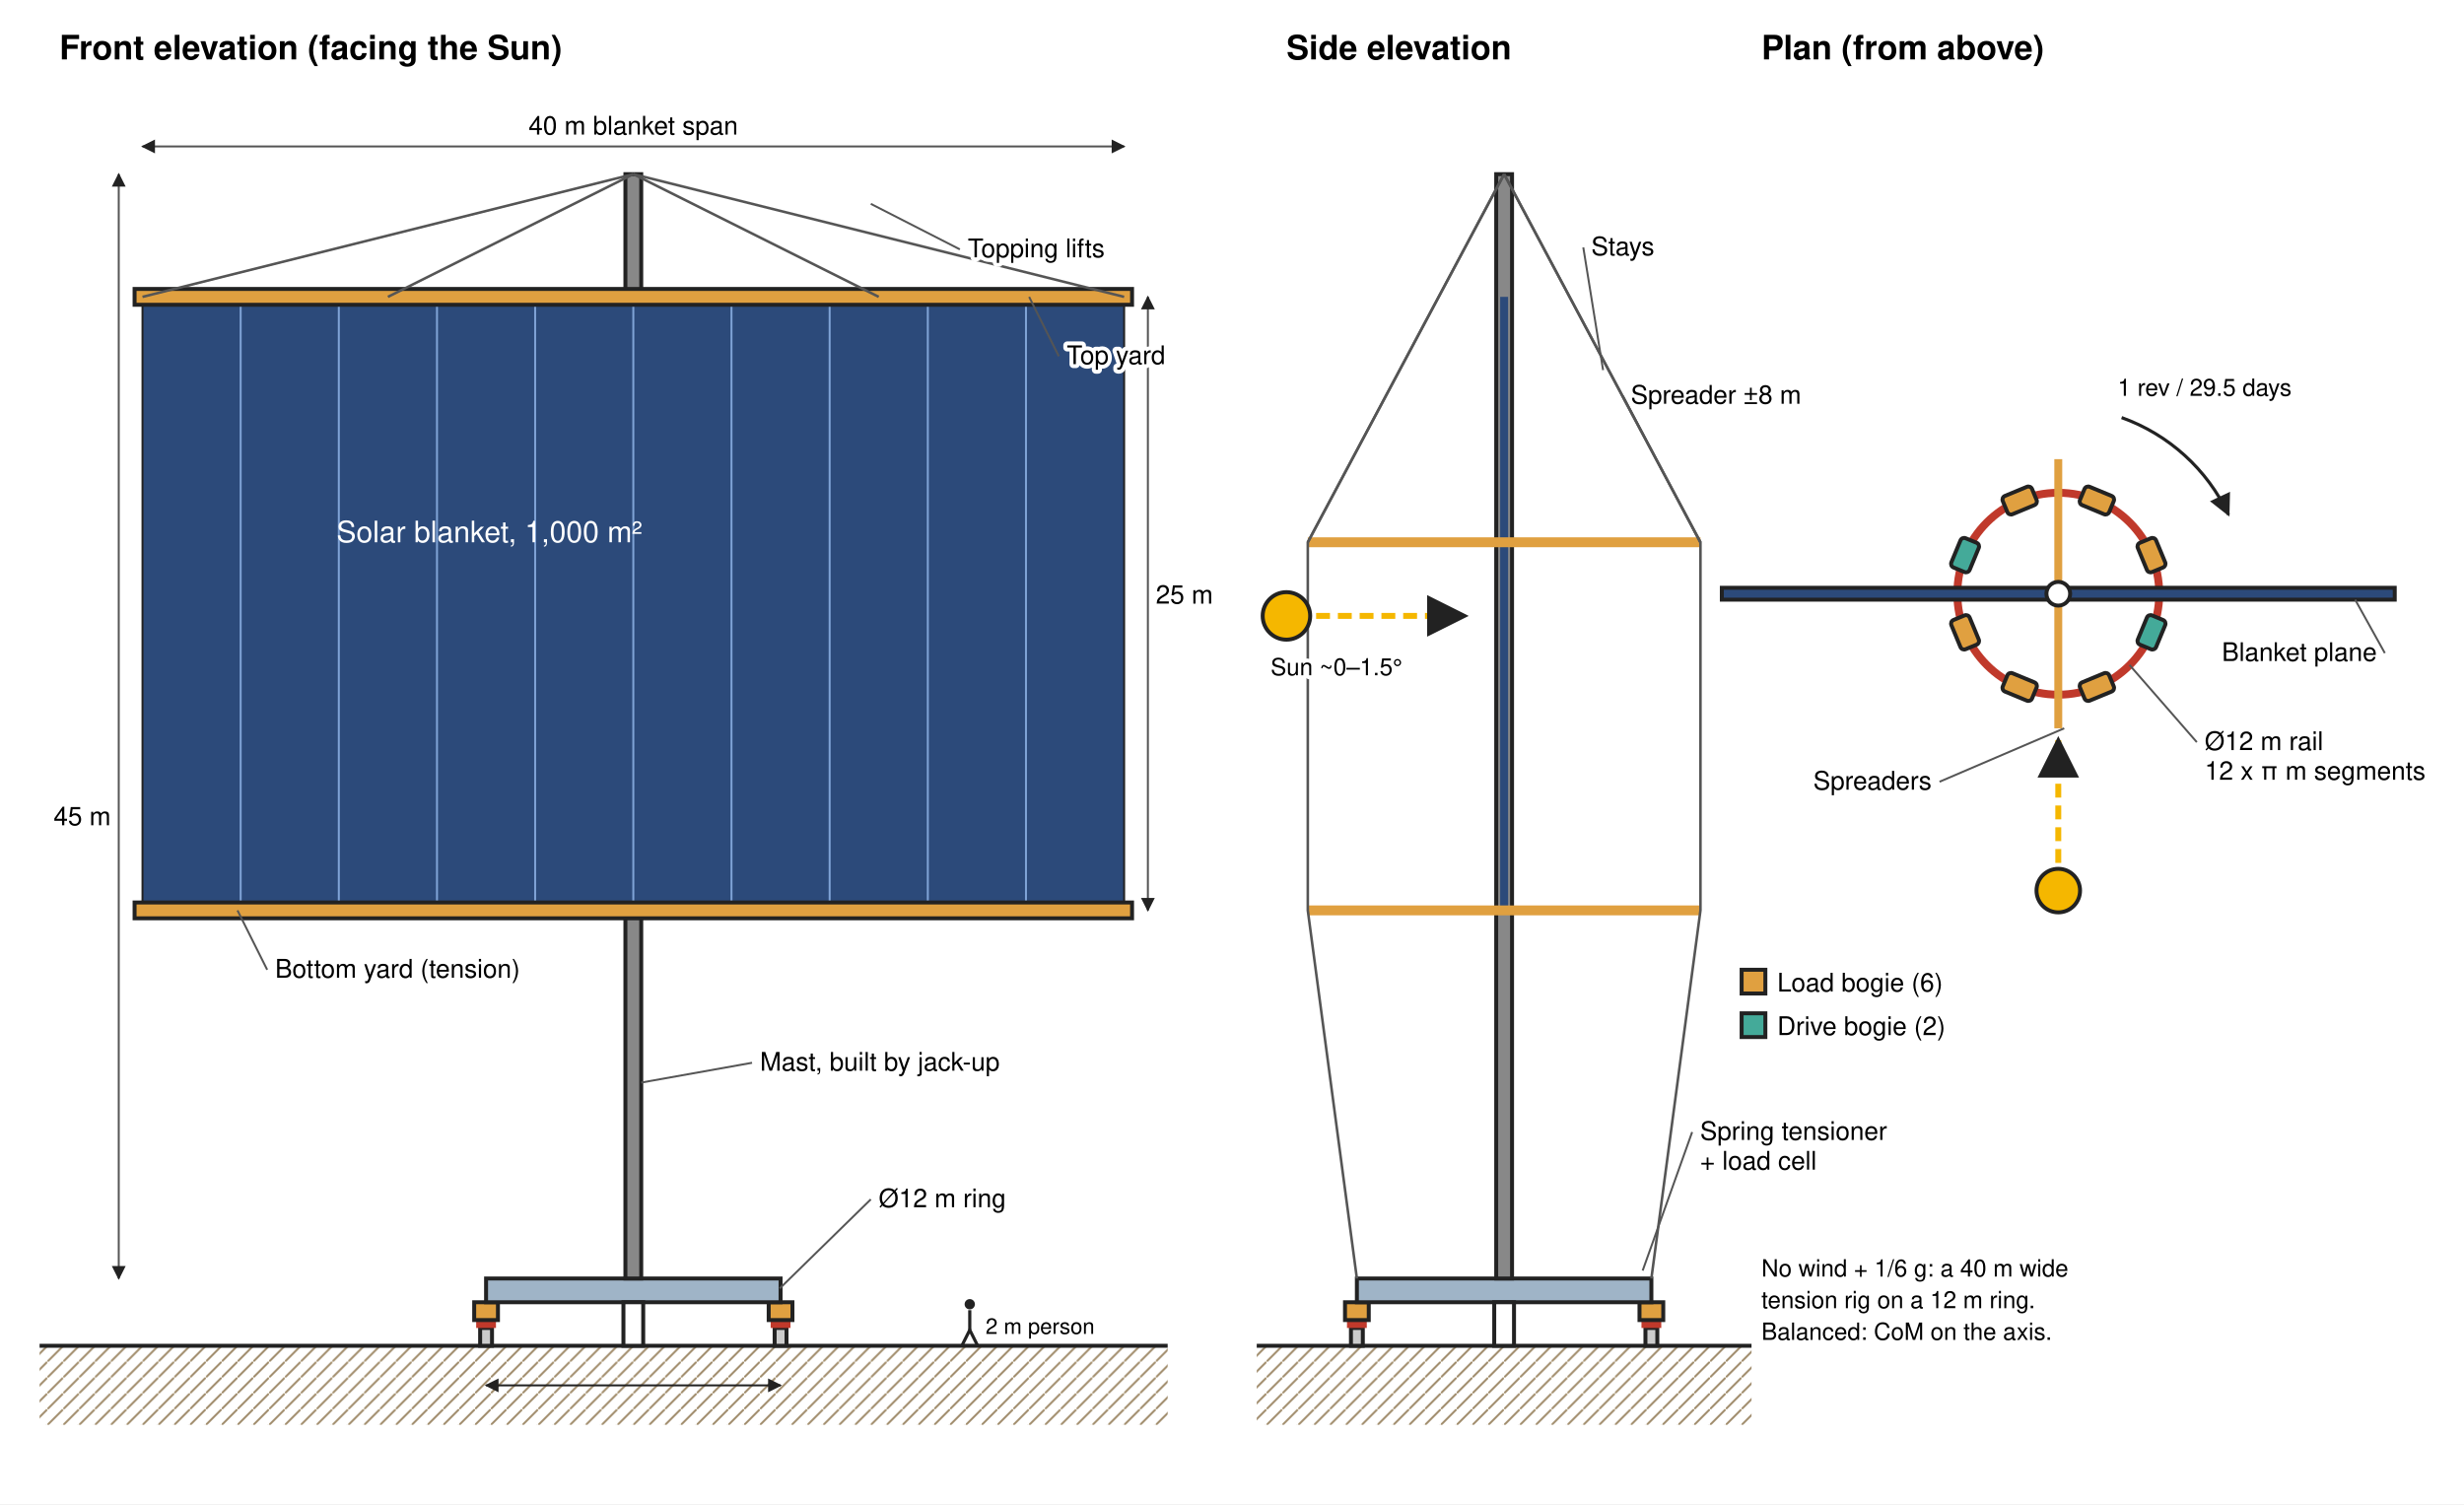
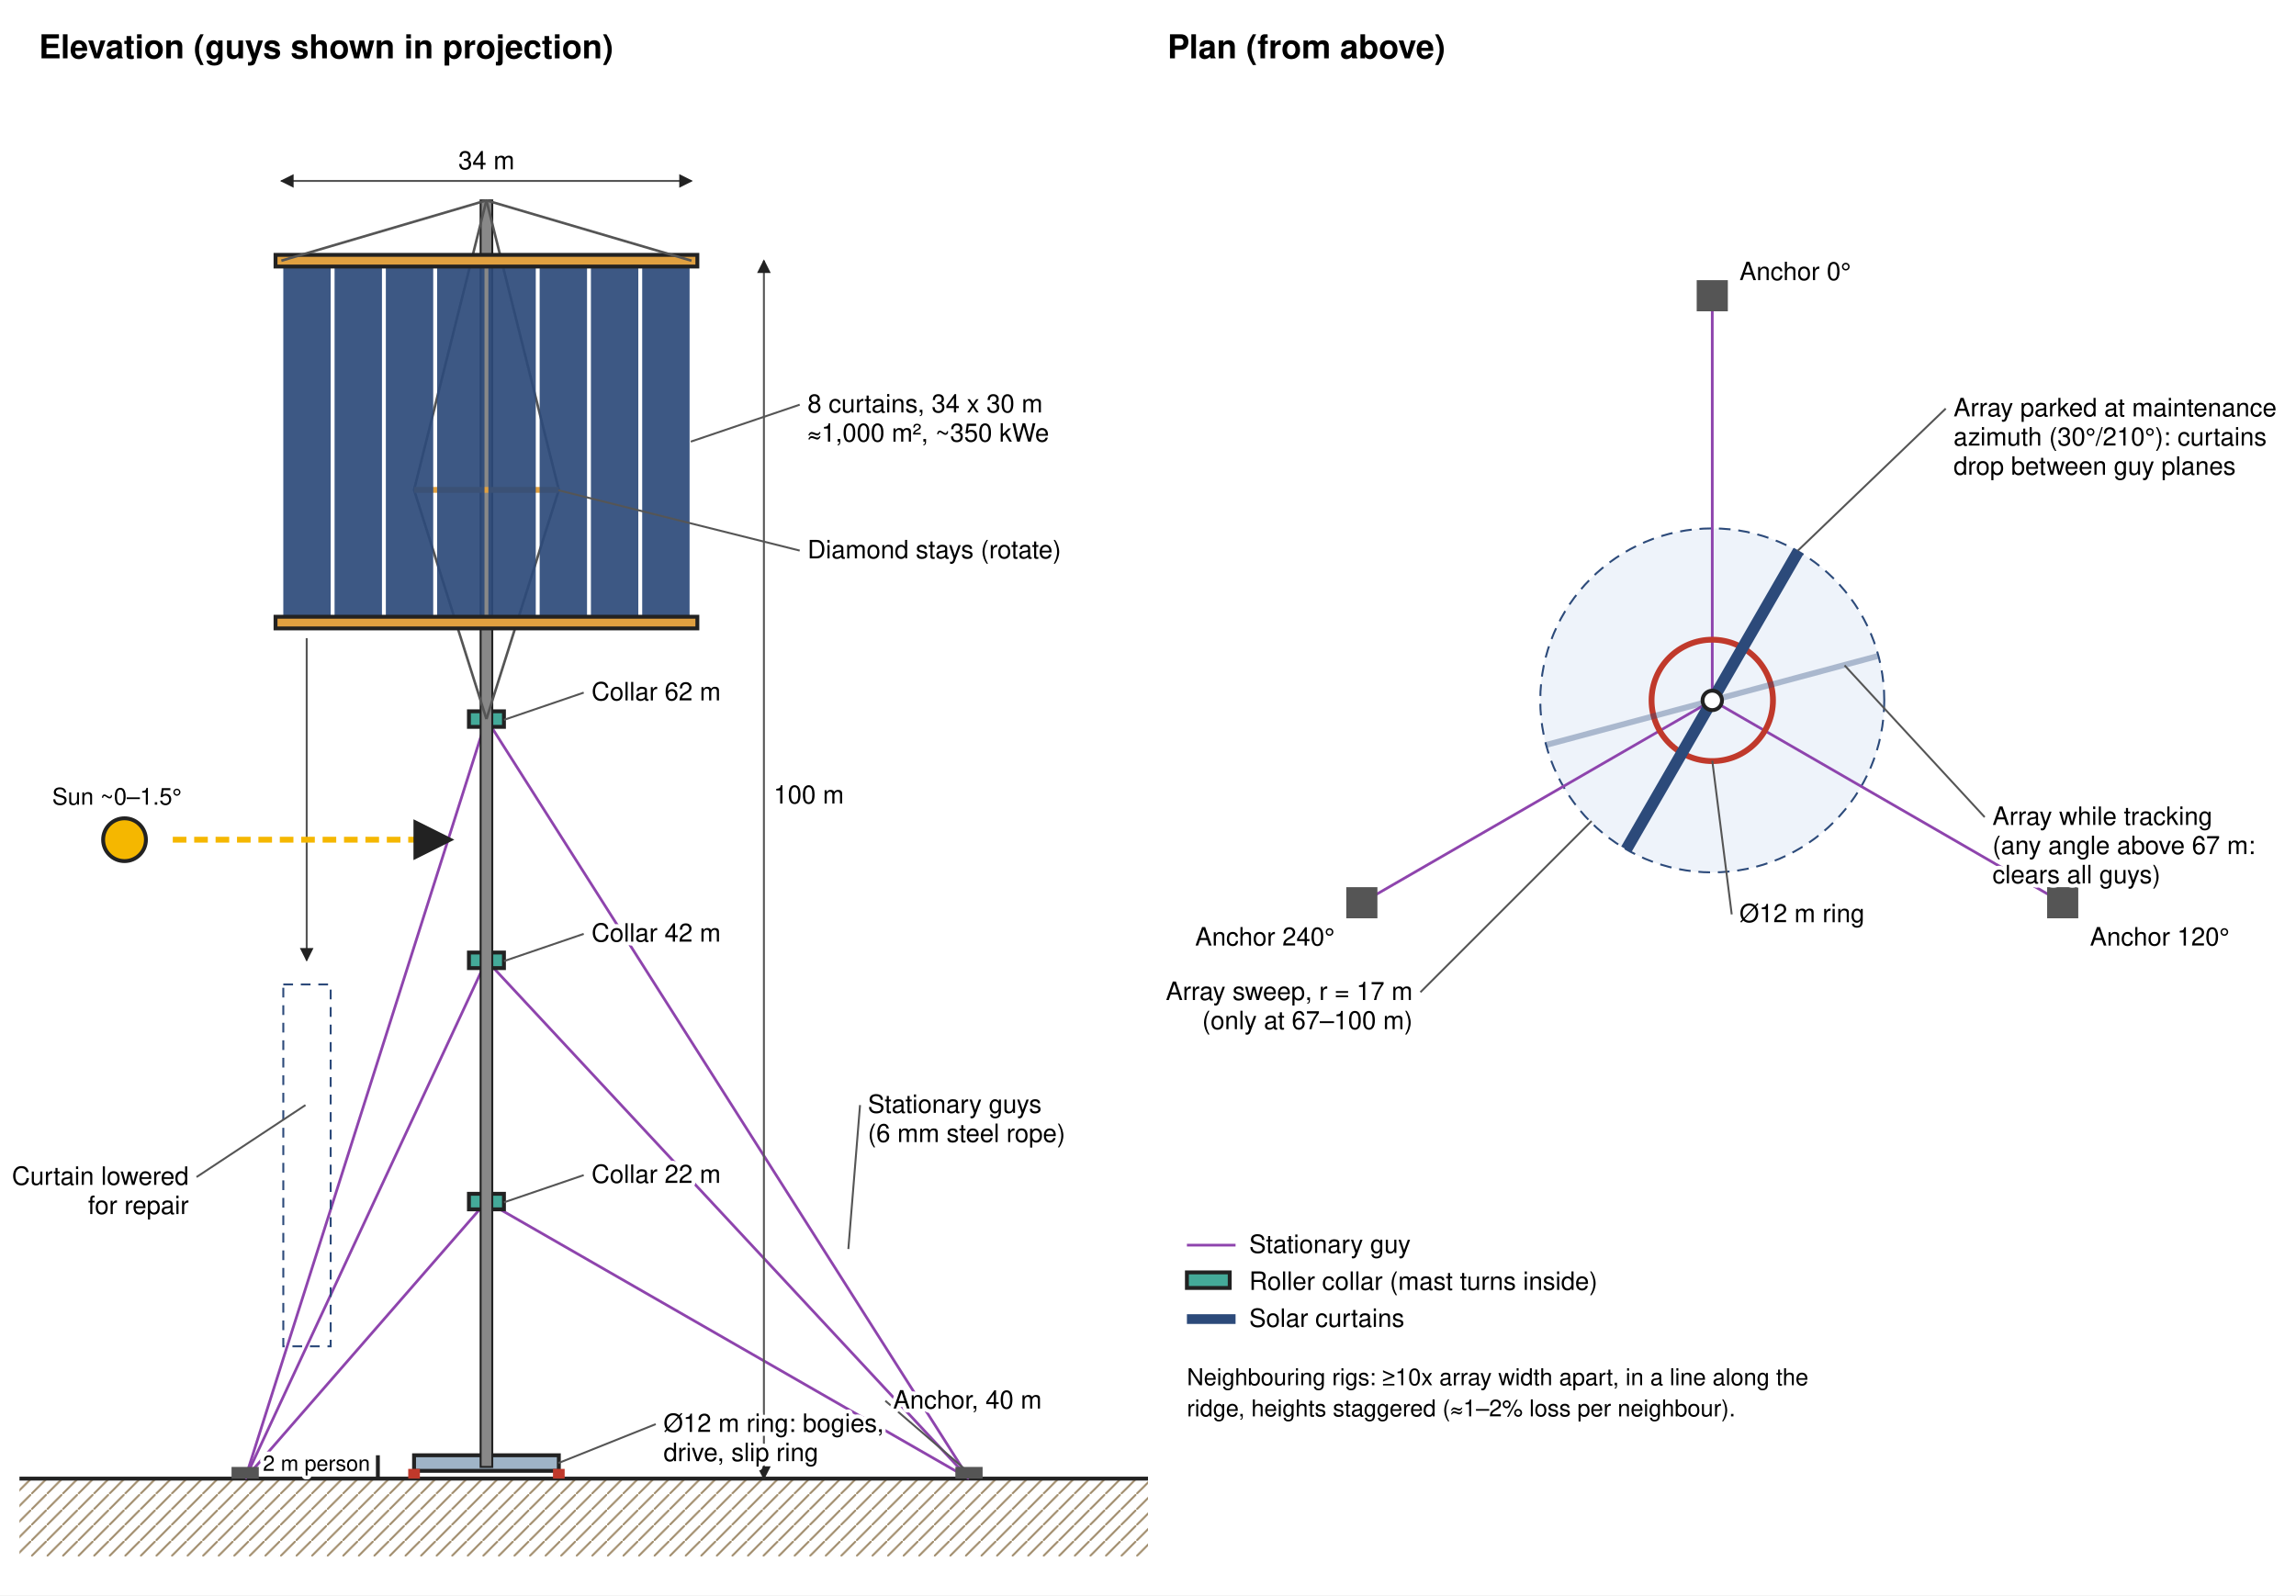
- <svg xmlns="http://www.w3.org/2000/svg" viewBox="0 0 1245 760" font-family="Helvetica, Arial, sans-serif" font-size="13">
-   <rect width="1245" height="760" fill="#fff" />
+ <svg xmlns="http://www.w3.org/2000/svg" viewBox="0 0 1180 820" font-family="Helvetica, Arial, sans-serif" font-size="13">
+   <rect width="1180" height="820" fill="#fff" />
  <defs>
    <marker id="ar" viewBox="0 0 10 10" refX="9" refY="5" markerWidth="7" markerHeight="7" orient="auto-start-reverse">
      <path d="M0 0L10 5L0 10z" fill="#222" />
    </marker>
    <pattern id="g" width="8" height="8" patternUnits="userSpaceOnUse">
      <path d="M0 8L8 0" stroke="#a08c6c" />
    </pattern>
  </defs>
-   <style>.s{stroke:#222;stroke-width:2}.l{stroke:#555;stroke-width:1;fill:none}.c{stroke:#555;stroke-width:1.3}text{paint-order:stroke;stroke:#fff;stroke-width:4px;stroke-linejoin:round}.t{font-size:17px;font-weight:bold}</style>
-   <text x="30" y="30" class="t">Front elevation (facing the Sun)</text>
-   <rect x="20" y="680" width="570" height="40" fill="url(#g)" />
-   <line x1="20" y1="680" x2="590" y2="680" class="s" />
-   <rect x="242.6" y="671" width="6" height="9" fill="#ccc" class="s" />
-   <rect x="240.6" y="667" width="10" height="4" fill="#c0392b" />
-   <rect x="239.6" y="658" width="12" height="9" fill="#e0a040" class="s" />
-   <rect x="391.4" y="671" width="6" height="9" fill="#ccc" class="s" />
-   <rect x="389.4" y="667" width="10" height="4" fill="#c0392b" />
-   <rect x="388.4" y="658" width="12" height="9" fill="#e0a040" class="s" />
-   <rect x="245.6" y="646" width="148.8" height="12" fill="#9fb4c7" class="s" />
-   <rect x="315" y="658" width="10" height="22" fill="#fff" class="s" />
-   <rect x="316" y="88.0" width="8" height="558.0" fill="#888" class="s" />
-   <rect x="72.0" y="150.0" width="496.0" height="310.0" fill="#2c4a7a" stroke="#222" />
-   <line x1="121.6" y1="150.0" x2="121.6" y2="460.0" stroke="#7fa3d6" />
-   <line x1="171.2" y1="150.0" x2="171.2" y2="460.0" stroke="#7fa3d6" />
-   <line x1="220.8" y1="150.0" x2="220.8" y2="460.0" stroke="#7fa3d6" />
-   <line x1="270.4" y1="150.0" x2="270.4" y2="460.0" stroke="#7fa3d6" />
-   <line x1="320.0" y1="150.0" x2="320.0" y2="460.0" stroke="#7fa3d6" />
-   <line x1="369.6" y1="150.0" x2="369.6" y2="460.0" stroke="#7fa3d6" />
-   <line x1="419.2" y1="150.0" x2="419.2" y2="460.0" stroke="#7fa3d6" />
-   <line x1="468.8" y1="150.0" x2="468.8" y2="460.0" stroke="#7fa3d6" />
-   <line x1="518.4" y1="150.0" x2="518.4" y2="460.0" stroke="#7fa3d6" />
-   <rect x="68.0" y="146.0" width="504.0" height="8" fill="#e0a040" class="s" />
-   <rect x="68.0" y="456.0" width="504.0" height="8" fill="#e0a040" class="s" />
-   <line x1="320" y1="88.0" x2="196.0" y2="150.0" class="c" />
-   <line x1="320" y1="88.0" x2="72.0" y2="150.0" class="c" />
-   <line x1="320" y1="88.0" x2="444.0" y2="150.0" class="c" />
-   <line x1="320" y1="88.0" x2="568.0" y2="150.0" class="c" />
-   <path d="M72.0 74.0H568.0" class="l" marker-start="url(#ar)" marker-end="url(#ar)" />
-   <text x="320" y="68.0" text-anchor="middle">40 m blanket span</text>
-   <path d="M580.0 150.0V460.0" class="l" marker-start="url(#ar)" marker-end="url(#ar)" />
-   <text x="584.0" y="305.0" text-anchor="start">25 m</text>
-   <path d="M60.0 88.0V646" class="l" marker-start="url(#ar)" marker-end="url(#ar)" />
-   <text x="56.0" y="417.0" text-anchor="end">45 m</text>
-   <path d="M440 103L485 126" class="l" />
-   <text x="489" y="130" text-anchor="start">Topping lifts</text>
-   <path d="M520 150L535 180" class="l" />
-   <text x="539" y="184" text-anchor="start">Top yard</text>
-   <text x="170" y="274.0" fill="#fff" style="stroke:none" font-size="15">Solar blanket, 1,000 m²</text>
-   <path d="M120 460L135 490" class="l" />
-   <text x="139" y="494" text-anchor="start">Bottom yard (tension)</text>
-   <path d="M324 547L380 537" class="l" />
-   <text x="384" y="541" text-anchor="start">Mast, built by jack-up</text>
-   <path d="M394 651L440 606" class="l" />
-   <text x="444" y="610" text-anchor="start">Ø12 m ring</text>
-   <path d="M245.6 700H394.4" stroke="#222" marker-start="url(#ar)" marker-end="url(#ar)" />
-   <circle cx="490" cy="659" r="2.6" fill="#222" />
-   <line x1="490" y1="662" x2="490" y2="672" stroke="#222" stroke-width="1.6" />
-   <path d="M486 680L490 672L494 680" stroke="#222" fill="none" stroke-width="1.6" />
-   <text x="498" y="674" font-size="11">2 m person</text>
-   <text x="650" y="30" class="t">Side elevation</text>
-   <rect x="635" y="680" width="250" height="40" fill="url(#g)" />
-   <line x1="635" y1="680" x2="885" y2="680" class="s" />
-   <rect x="682.6" y="671" width="6" height="9" fill="#ccc" class="s" />
-   <rect x="680.6" y="667" width="10" height="4" fill="#c0392b" />
-   <rect x="679.6" y="658" width="12" height="9" fill="#e0a040" class="s" />
-   <rect x="831.4" y="671" width="6" height="9" fill="#ccc" class="s" />
-   <rect x="829.4" y="667" width="10" height="4" fill="#c0392b" />
-   <rect x="828.4" y="658" width="12" height="9" fill="#e0a040" class="s" />
-   <rect x="685.6" y="646" width="148.8" height="12" fill="#9fb4c7" class="s" />
-   <rect x="755" y="658" width="10" height="22" fill="#fff" class="s" />
-   <rect x="756" y="88.0" width="8" height="558.0" fill="#888" class="s" />
-   <rect x="758" y="150.0" width="4" height="310.0" fill="#2c4a7a" />
-   <line x1="660.8" y1="460.0" x2="859.2" y2="460.0" stroke="#e0a040" stroke-width="5" />
-   <line x1="660.8" y1="274.0" x2="859.2" y2="274.0" stroke="#e0a040" stroke-width="5" />
-   <polyline points="760,88.0 660.8,274.0 660.8,460.0 685.6,646" fill="none" class="c" />
-   <line x1="760" y1="88.0" x2="660.8" y2="274.0" class="c" />
-   <polyline points="760,88.0 859.2,274.0 859.2,460.0 834.4,646" fill="none" class="c" />
-   <line x1="760" y1="88.0" x2="859.2" y2="274.0" class="c" />
-   <path d="M859 274L820 200" class="l" />
-   <text x="824" y="204" text-anchor="start">Spreader ±8 m</text>
-   <path d="M810 187L800 125" class="l" />
-   <text x="804" y="129" text-anchor="start">Stays</text>
-   <path d="M830 642L855 572" class="l" />
-   <text x="859" y="576" text-anchor="start">Spring tensioner</text>
-   <text x="859" y="591" text-anchor="start">+ load cell</text>
-   <circle cx="650" cy="311.2" r="12" fill="#f5b700" class="s" />
-   <path d="M665 311.2H740" stroke="#f5b700" stroke-width="3" stroke-dasharray="7 4" marker-end="url(#ar)" />
-   <text x="642" y="341.2" font-size="12">Sun ~0–1.5°</text>
-   <text x="890" y="30" class="t">Plan (from above)</text>
-   <circle cx="1040" cy="300" r="51.0" fill="none" stroke="#c0392b" stroke-width="4" />
-   <line x1="1086.0" y1="300.0" x2="1096.0" y2="300.0" stroke="#222" />
-   <line x1="1079.8" y1="323.0" x2="1088.5" y2="328.0" stroke="#222" />
-   <line x1="1063.0" y1="339.8" x2="1068.0" y2="348.5" stroke="#222" />
-   <line x1="1040.0" y1="346.0" x2="1040.0" y2="356.0" stroke="#222" />
-   <line x1="1017.0" y1="339.8" x2="1012.0" y2="348.5" stroke="#222" />
-   <line x1="1000.2" y1="323.0" x2="991.5" y2="328.0" stroke="#222" />
-   <line x1="994.0" y1="300.0" x2="984.0" y2="300.0" stroke="#222" />
-   <line x1="1000.2" y1="277.0" x2="991.5" y2="272.0" stroke="#222" />
-   <line x1="1017.0" y1="260.2" x2="1012.0" y2="251.5" stroke="#222" />
-   <line x1="1040.0" y1="254.0" x2="1040.0" y2="244.0" stroke="#222" />
-   <line x1="1063.0" y1="260.2" x2="1068.0" y2="251.5" stroke="#222" />
-   <line x1="1079.8" y1="277.0" x2="1088.5" y2="272.0" stroke="#222" />
-   <rect x="-5" y="-8" width="10" height="16" rx="2" fill="#4a9" class="s" transform="translate(1087.1,319.5) rotate(22.5)" />
-   <rect x="-5" y="-8" width="10" height="16" rx="2" fill="#e0a040" class="s" transform="translate(1059.5,347.1) rotate(67.5)" />
-   <rect x="-5" y="-8" width="10" height="16" rx="2" fill="#e0a040" class="s" transform="translate(1020.5,347.1) rotate(112.5)" />
-   <rect x="-5" y="-8" width="10" height="16" rx="2" fill="#e0a040" class="s" transform="translate(992.9,319.5) rotate(157.5)" />
-   <rect x="-5" y="-8" width="10" height="16" rx="2" fill="#4a9" class="s" transform="translate(992.9,280.5) rotate(202.5)" />
-   <rect x="-5" y="-8" width="10" height="16" rx="2" fill="#e0a040" class="s" transform="translate(1020.5,252.9) rotate(247.5)" />
-   <rect x="-5" y="-8" width="10" height="16" rx="2" fill="#e0a040" class="s" transform="translate(1059.5,252.9) rotate(292.5)" />
-   <rect x="-5" y="-8" width="10" height="16" rx="2" fill="#e0a040" class="s" transform="translate(1087.1,280.5) rotate(337.5)" />
-   <rect x="870.0" y="297" width="340.0" height="6" fill="#2c4a7a" class="s" />
-   <line x1="1040" y1="232.0" x2="1040" y2="368.0" stroke="#e0a040" stroke-width="4" />
-   <circle cx="1040" cy="300" r="6" fill="#fff" class="s" />
-   <circle cx="1040" cy="450" r="11" fill="#f5b700" class="s" />
-   <path d="M1040 436V374.0" stroke="#f5b700" stroke-width="3" stroke-dasharray="7 4" marker-end="url(#ar)" />
-   <path d="M1072 211 A95 95 0 0 1 1126 260" fill="none" stroke="#222" stroke-width="1.6" marker-end="url(#ar)" />
-   <text x="1070" y="200" font-size="12">1 rev / 29.5 days</text>
-   <path d="M1190 303L1205 330" class="l" />
-   <text x="1201" y="334" text-anchor="end">Blanket plane</text>
-   <path d="M1076 336L1110 375" class="l" />
-   <text x="1114" y="379" text-anchor="start">Ø12 m rail</text>
-   <text x="1114" y="394" text-anchor="start">12 x π m segments</text>
-   <path d="M1043 368L980 395" class="l" />
-   <text x="976" y="399" text-anchor="end">Spreaders</text>
-   <rect x="880" y="490" width="12" height="12" fill="#e0a040" class="s" />
-   <text x="898" y="501">Load bogie (6)</text>
-   <rect x="880" y="512" width="12" height="12" fill="#4a9" class="s" />
-   <text x="898" y="523">Drive bogie (2)</text>
-   <text x="890" y="645" font-size="12">No wind + 1/6 g: a 40 m wide</text>
-   <text x="890" y="661" font-size="12">tension rig on a 12 m ring.</text>
-   <text x="890" y="677" font-size="12">Balanced: CoM on the axis.</text>
+   <style>.s{stroke:#222;stroke-width:2}.l{stroke:#555;stroke-width:1;fill:none}.guy{stroke:#8e44ad;stroke-width:1.4}.c{stroke:#555;stroke-width:1.3}text{paint-order:stroke;stroke:#fff;stroke-width:4px;stroke-linejoin:round}.t{font-size:17px;font-weight:bold}</style>
+   <text x="20" y="30" class="t">Elevation (guys shown in projection)</text>
+   <rect x="10" y="760" width="580" height="40" fill="url(#g)" />
+   <line x1="10" y1="760" x2="590" y2="760" class="s" />
+   <rect x="212.8" y="748" width="74.4" height="8" fill="#9fb4c7" class="s" />
+   <rect x="209.8" y="755" width="6" height="5" fill="#c0392b" />
+   <rect x="284.2" y="755" width="6" height="5" fill="#c0392b" />
+   <line x1="250.0" y1="617.6" x2="498.0" y2="760" class="guy" />
+   <line x1="250.0" y1="617.6" x2="126.0" y2="760" class="guy" />
+   <rect x="241.0" y="613.6" width="18" height="8" fill="#4a9" class="s" />
+   <line x1="250.0" y1="493.6" x2="498.0" y2="760" class="guy" />
+   <line x1="250.0" y1="493.6" x2="126.0" y2="760" class="guy" />
+   <rect x="241.0" y="489.6" width="18" height="8" fill="#4a9" class="s" />
+   <line x1="250.0" y1="369.6" x2="498.0" y2="760" class="guy" />
+   <line x1="250.0" y1="369.6" x2="126.0" y2="760" class="guy" />
+   <rect x="241.0" y="365.6" width="18" height="8" fill="#4a9" class="s" />
+   <rect x="491.0" y="754" width="14" height="6" fill="#555" />
+   <rect x="119.0" y="754" width="14" height="6" fill="#555" />
+   <rect x="247.0" y="103.0" width="6" height="651.0" fill="#888" stroke="#222" />
+   <polyline points="250.0,103.0 212.8,251.8 250.0,369.6" fill="none" class="c" />
+   <polyline points="250.0,103.0 287.2,251.8 250.0,369.6" fill="none" class="c" />
+   <line x1="212.8" y1="251.8" x2="287.2" y2="251.8" stroke="#e0a040" stroke-width="3" />
+   <rect x="145.6" y="134.0" width="24.35" height="186.0" fill="#2c4a7a" opacity="0.92" />
+   <rect x="171.95" y="134.0" width="24.35" height="186.0" fill="#2c4a7a" opacity="0.92" />
+   <rect x="198.3" y="134.0" width="24.35" height="186.0" fill="#2c4a7a" opacity="0.92" />
+   <rect x="224.65" y="134.0" width="24.35" height="186.0" fill="#2c4a7a" opacity="0.92" />
+   <rect x="251.0" y="134.0" width="24.35" height="186.0" fill="#2c4a7a" opacity="0.92" />
+   <rect x="277.35" y="134.0" width="24.35" height="186.0" fill="#2c4a7a" opacity="0.92" />
+   <rect x="303.7" y="134.0" width="24.35" height="186.0" fill="#2c4a7a" opacity="0.92" />
+   <rect x="330.05" y="134.0" width="24.35" height="186.0" fill="#2c4a7a" opacity="0.92" />
+   <rect x="141.6" y="131.0" width="216.8" height="6" fill="#e0a040" class="s" />
+   <rect x="141.6" y="317.0" width="216.8" height="6" fill="#e0a040" class="s" />
+   <line x1="250.0" y1="103.0" x2="144.6" y2="134.0" class="c" />
+   <line x1="250.0" y1="103.0" x2="355.4" y2="134.0" class="c" />
+   <rect x="145.6" y="506.0" width="24.35" height="186.0" fill="none" stroke="#2c4a7a" stroke-dasharray="5 4" />
+   <path d="M157.62 328.0V493.6" class="l" marker-end="url(#ar)" />
+   <path d="M392.6 134.0V760" class="l" marker-start="url(#ar)" marker-end="url(#ar)" />
+   <text x="397.6" y="413.0">100 m</text>
+   <path d="M144.6 93.0H355.4" class="l" marker-start="url(#ar)" marker-end="url(#ar)" />
+   <text x="250.0" y="87.0" text-anchor="middle">34 m</text>
+   <path d="M355 227L411 208" class="l" />
+   <text x="415" y="212" text-anchor="start">8 curtains, 34 x 30 m</text>
+   <text x="415" y="227" text-anchor="start">≈1,000 m², ~350 kWe</text>
+   <path d="M287 252L411 283" class="l" />
+   <text x="415" y="287" text-anchor="start">Diamond stays (rotate)</text>
+   <path d="M259 618L300 604" class="l" />
+   <text x="304" y="608" text-anchor="start">Collar 22 m</text>
+   <path d="M259 494L300 480" class="l" />
+   <text x="304" y="484" text-anchor="start">Collar 42 m</text>
+   <path d="M259 370L300 356" class="l" />
+   <text x="304" y="360" text-anchor="start">Collar 62 m</text>
+   <path d="M436 642L442 568" class="l" />
+   <text x="446" y="572" text-anchor="start">Stationary guys</text>
+   <text x="446" y="587" text-anchor="start">(6 mm steel rope)</text>
+   <path d="M498 757L455 720" class="l" />
+   <text x="459" y="724" text-anchor="start">Anchor, 40 m</text>
+   <path d="M157 568L101 605" class="l" />
+   <text x="97" y="609" text-anchor="end">Curtain lowered</text>
+   <text x="97" y="624" text-anchor="end">for repair</text>
+   <path d="M287 752L337 732" class="l" />
+   <text x="341" y="736" text-anchor="start">Ø12 m ring: bogies,</text>
+   <text x="341" y="751" text-anchor="start">drive, slip ring</text>
+   <line x1="194.2" y1="748" x2="194.2" y2="760" stroke="#222" stroke-width="2" />
+   <text x="190.2" y="756" font-size="11" text-anchor="end">2 m person</text>
+   <line x1="88.8" y1="431.6" x2="231.4" y2="431.6" stroke="#f5b700" stroke-width="3" stroke-dasharray="7 4" marker-end="url(#ar)" />
+   <circle cx="64.0" cy="431.6" r="11" fill="#f5b700" class="s" />
+   <text x="26.8" y="413.6" font-size="12">Sun ~0–1.5°</text>
+   <text x="600" y="30" class="t">Plan (from above)</text>
+   <circle cx="880" cy="360" r="88.4" fill="#eef3fa" stroke="#2c4a7a" stroke-dasharray="6 4" />
+   <line x1="880" y1="360" x2="880.0" y2="152.0" class="guy" />
+   <rect x="872.0" y="144.0" width="16" height="16" fill="#555" />
+   <text x="894.0" y="144.0" text-anchor="start">Anchor 0°</text>
+   <line x1="880" y1="360" x2="1060.1" y2="464.0" class="guy" />
+   <rect x="1052.1" y="456.0" width="16" height="16" fill="#555" />
+   <text x="1074.1" y="486.0" text-anchor="start">Anchor 120°</text>
+   <line x1="880" y1="360" x2="699.9" y2="464.0" class="guy" />
+   <rect x="691.9" y="456.0" width="16" height="16" fill="#555" />
+   <text x="685.9" y="486.0" text-anchor="end">Anchor 240°</text>
+   <circle cx="880" cy="360" r="31.2" fill="none" stroke="#c0392b" stroke-width="3" />
+   <line x1="835.8" y1="436.6" x2="924.2" y2="283.4" stroke="#2c4a7a" stroke-width="6" />
+   <line x1="794.6" y1="382.9" x2="965.4" y2="337.1" stroke="#2c4a7a" stroke-width="3" opacity="0.35" />
+   <circle cx="880" cy="360" r="5" fill="#fff" class="s" />
+   <path d="M924 283L1000 210" class="l" />
+   <text x="1004" y="214" text-anchor="start">Array parked at maintenance</text>
+   <text x="1004" y="229" text-anchor="start">azimuth (30°/210°): curtains</text>
+   <text x="1004" y="244" text-anchor="start">drop between guy planes</text>
+   <path d="M948 342L1020 420" class="l" />
+   <text x="1024" y="424" text-anchor="start">Array while tracking</text>
+   <text x="1024" y="439" text-anchor="start">(any angle above 67 m:</text>
+   <text x="1024" y="454" text-anchor="start">clears all guys)</text>
+   <path d="M818 422L730 510" class="l" />
+   <text x="726" y="514" text-anchor="end">Array sweep, r = 17 m</text>
+   <text x="726" y="529" text-anchor="end">(only at 67–100 m)</text>
+   <path d="M880 391L890 470" class="l" />
+   <text x="894" y="474" text-anchor="start">Ø12 m ring</text>
+   <path d="M880 504.0H1088.0" class="l" marker-start="url(#ar)" marker-end="url(#ar)" visibility="hidden" />
+   <line x1="610" y1="640" x2="635" y2="640" class="guy" />
+   <text x="642" y="644">Stationary guy</text>
+   <rect x="610" y="654" width="22" height="8" fill="#4a9" class="s" />
+   <text x="642" y="663">Roller collar (mast turns inside)</text>
+   <line x1="610" y1="678" x2="635" y2="678" stroke="#2c4a7a" stroke-width="5" />
+   <text x="642" y="682">Solar curtains</text>
+   <text x="610" y="712" font-size="12">Neighbouring rigs: ≥10x array width apart, in a line along the</text>
+   <text x="610" y="728" font-size="12">ridge, heights staggered (≈1–2% loss per neighbour).</text>
</svg>
